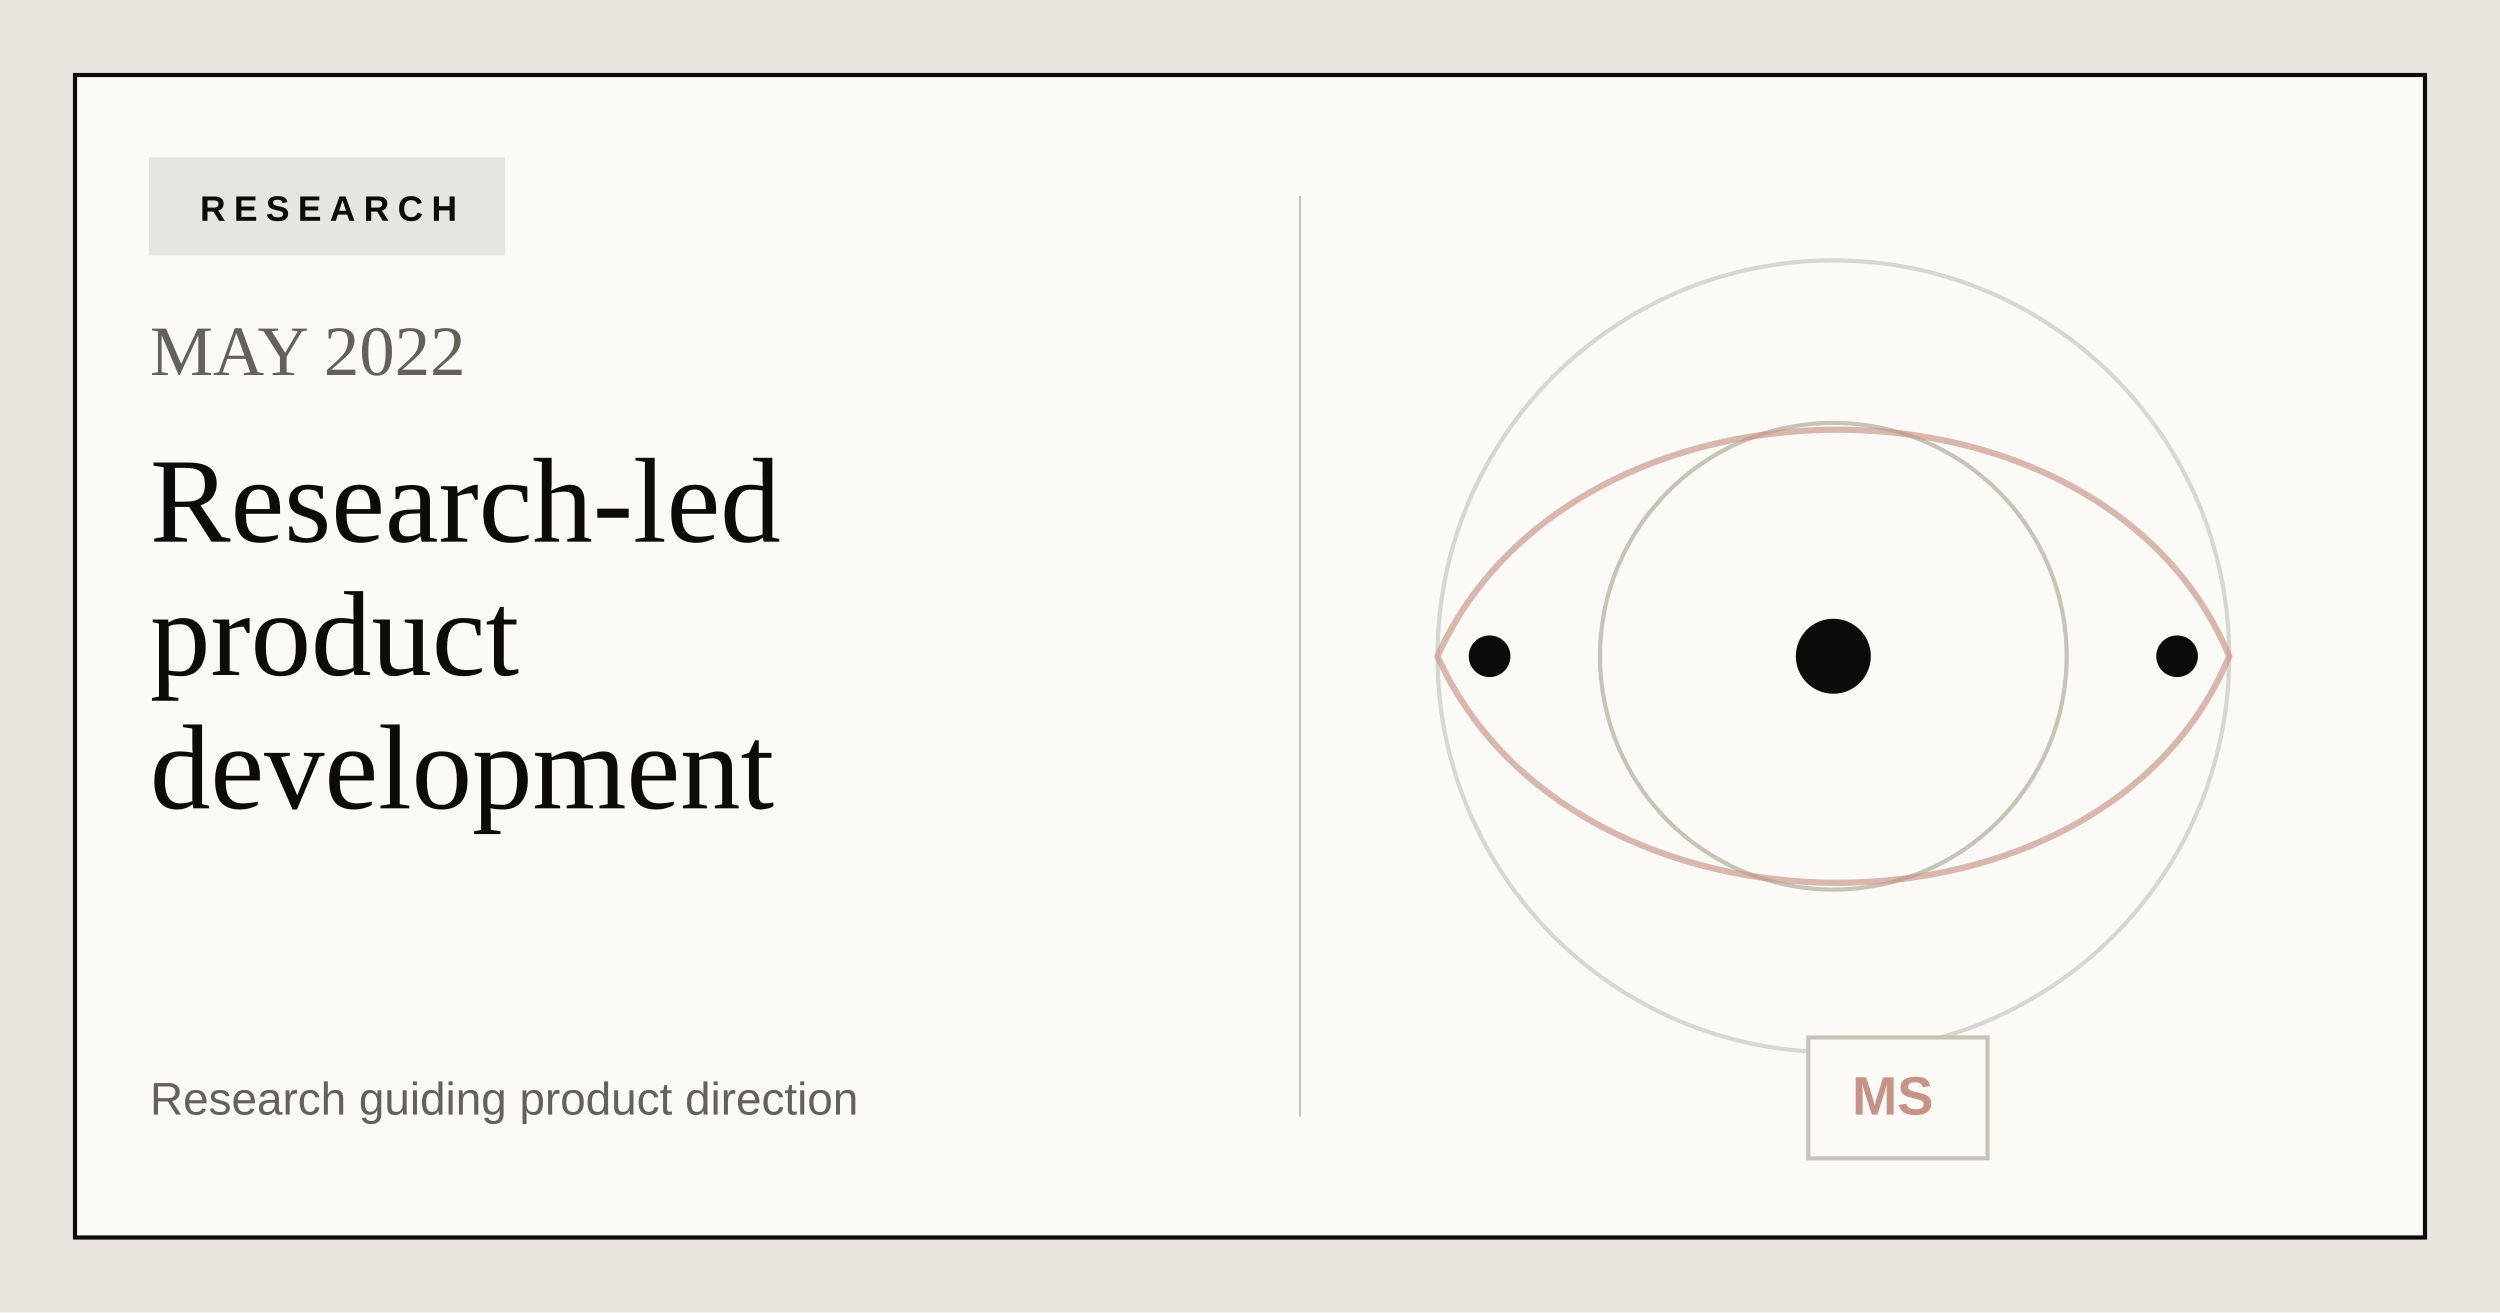
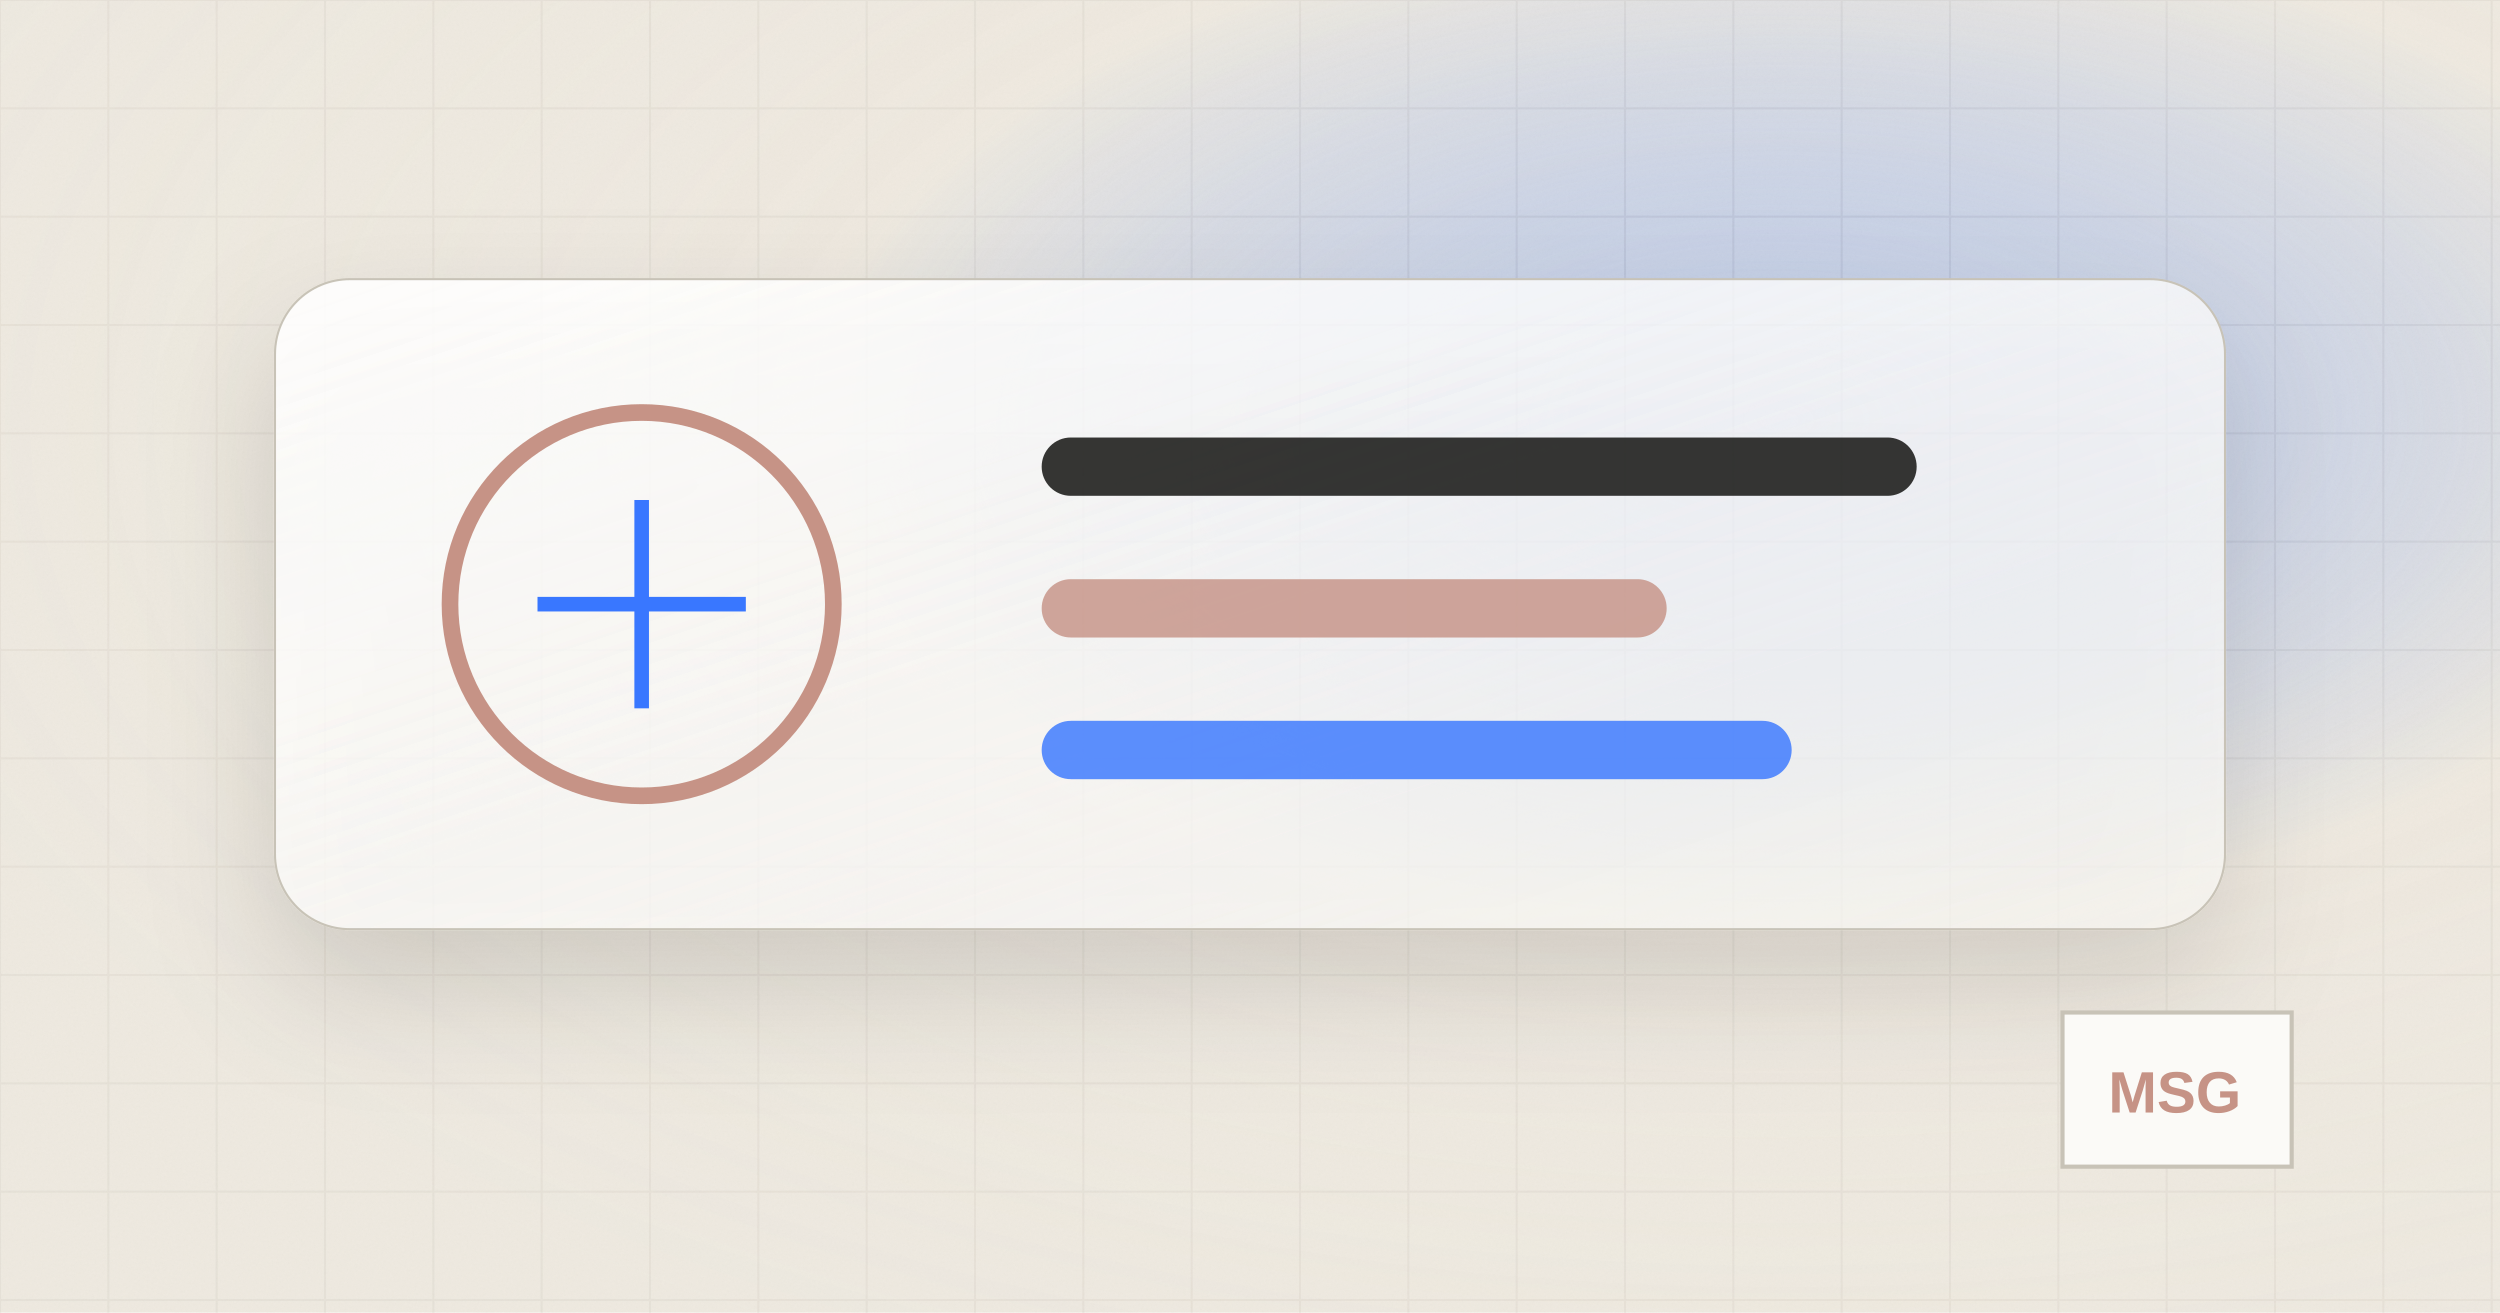
<svg xmlns="http://www.w3.org/2000/svg" width="1200" height="630" viewBox="0 0 1200 630" role="img" aria-labelledby="title desc">
-   <rect width="1200" height="630" fill="#e8e6df" />
-   <rect x="36" y="36" width="1128" height="558" fill="#fbfaf7" stroke="#0b0b09" stroke-width="2" />
-   <rect x="72" y="76" width="170" height="46" fill="#8c877e" opacity="0.18" stroke="#8c877e" stroke-width="1" />
-   <text x="96" y="106" font-family="Arial, Helvetica, sans-serif" font-size="17" font-weight="700" letter-spacing="4" fill="#0b0b09">RESEARCH</text>
-   <text x="72" y="180" font-family="Georgia, 'Times New Roman', serif" font-size="34" fill="#64615b">MAY 2022</text>
-   <text x="72" y="260" font-family="Georgia, 'Times New Roman', serif" font-size="58" font-weight="500" fill="#0b0b09">Research-led</text>
-   <text x="72" y="324" font-family="Georgia, 'Times New Roman', serif" font-size="58" font-weight="500" fill="#0b0b09">product</text>
-   <text x="72" y="388" font-family="Georgia, 'Times New Roman', serif" font-size="58" font-weight="500" fill="#0b0b09">development</text>
-   <text x="72" y="535" font-family="Arial, Helvetica, sans-serif" font-size="22" fill="#64615b">Research guiding product direction</text>
-   <circle cx="880" cy="315" r="190" fill="none" stroke="#8c877e" stroke-width="2" opacity="0.32" />
-   <circle cx="880" cy="315" r="112" fill="none" stroke="#c8c3b7" stroke-width="2" />
-   <path d="M690 315 C755 170 1010 170 1070 315 C1010 460 755 460 690 315Z" fill="none" stroke="#c69386" stroke-width="3" opacity="0.65" />
-   <circle cx="880" cy="315" r="18" fill="#0b0b09" />
-   <circle cx="715" cy="315" r="10" fill="#0b0b09" />
-   <circle cx="1045" cy="315" r="10" fill="#0b0b09" />
-   <line x1="624" y1="94" x2="624" y2="536" stroke="#c8c3b7" stroke-width="1" />
-   <rect x="868" y="498" width="86" height="58" fill="#fbfaf7" stroke="#c8c3b7" stroke-width="2" />
-   <text x="889" y="535" font-family="Arial, Helvetica, sans-serif" font-size="26" font-weight="700" fill="#c69386">MS</text>
+   <defs>
+     <radialGradient id="glow" cx="71%" cy="32%" r="80%">
+       <stop offset="0%" stop-color="#3977ff" stop-opacity="0.42" />
+       <stop offset="48%" stop-color="#eee9df" stop-opacity="0.9" />
+       <stop offset="100%" stop-color="#eee9df" />
+     </radialGradient>
+     <linearGradient id="panel" x1="0" y1="0" x2="1" y2="1">
+       <stop offset="0%" stop-color="#ffffff" stop-opacity="0.88" />
+       <stop offset="100%" stop-color="#fbfaf7" stop-opacity="0.64" />
+     </linearGradient>
+     <filter id="shadow" x="-30%" y="-30%" width="160%" height="160%">
+       <feDropShadow dx="0" dy="28" stdDeviation="30" flood-color="#0b0b09" flood-opacity="0.17" />
+     </filter>
+     <filter id="grain">
+       <feTurbulence type="fractalNoise" baseFrequency="0.8" numOctaves="3" stitchTiles="stitch" />
+       <feColorMatrix type="saturate" values="0" />
+       <feComponentTransfer>
+         <feFuncA type="table" tableValues="0 0.045" />
+       </feComponentTransfer>
+     </filter>
+   </defs>
+   <rect width="1200" height="630" fill="#eee9df" />
+   <path d="M0 0V630 M52 0V630 M104 0V630 M156 0V630 M208 0V630 M260 0V630 M312 0V630 M364 0V630 M416 0V630 M468 0V630 M520 0V630 M572 0V630 M624 0V630 M676 0V630 M728 0V630 M780 0V630 M832 0V630 M884 0V630 M936 0V630 M988 0V630 M1040 0V630 M1092 0V630 M1144 0V630 M1196 0V630 M0 0H1200 M0 52H1200 M0 104H1200 M0 156H1200 M0 208H1200 M0 260H1200 M0 312H1200 M0 364H1200 M0 416H1200 M0 468H1200 M0 520H1200 M0 572H1200 M0 624H1200" stroke="#c8c3b7" stroke-width="1" opacity="0.46" />
+   <rect width="1200" height="630" fill="url(#glow)" opacity="0.56" />
+   <rect width="1200" height="630" filter="url(#grain)" opacity="0.75" />
+   <rect x="132" y="134" width="936" height="312" rx="36" fill="url(#panel)" stroke="#c8c3b7" filter="url(#shadow)" />
+   <circle cx="308" cy="290" r="92" fill="none" stroke="#c69386" stroke-width="8" />
+   <path d="M258 290 H358 M308 240 V340" stroke="#3977ff" stroke-width="7" />
+   <rect x="500" y="210" width="420" height="28" rx="14" fill="#0b0b09" opacity="0.82" />
+   <rect x="500" y="278" width="300" height="28" rx="14" fill="#c69386" opacity="0.82" />
+   <rect x="500" y="346" width="360" height="28" rx="14" fill="#3977ff" opacity="0.82" />
+   <g transform="translate(990 486)">
+     <rect width="110" height="74" rx="0" fill="#fbfaf7" stroke="#c8c3b7" stroke-width="2" />
+     <text x="22" y="48" font-family="Arial, Helvetica, sans-serif" font-size="28" font-weight="800" fill="#c69386">MSG</text>
+   </g>
</svg>
